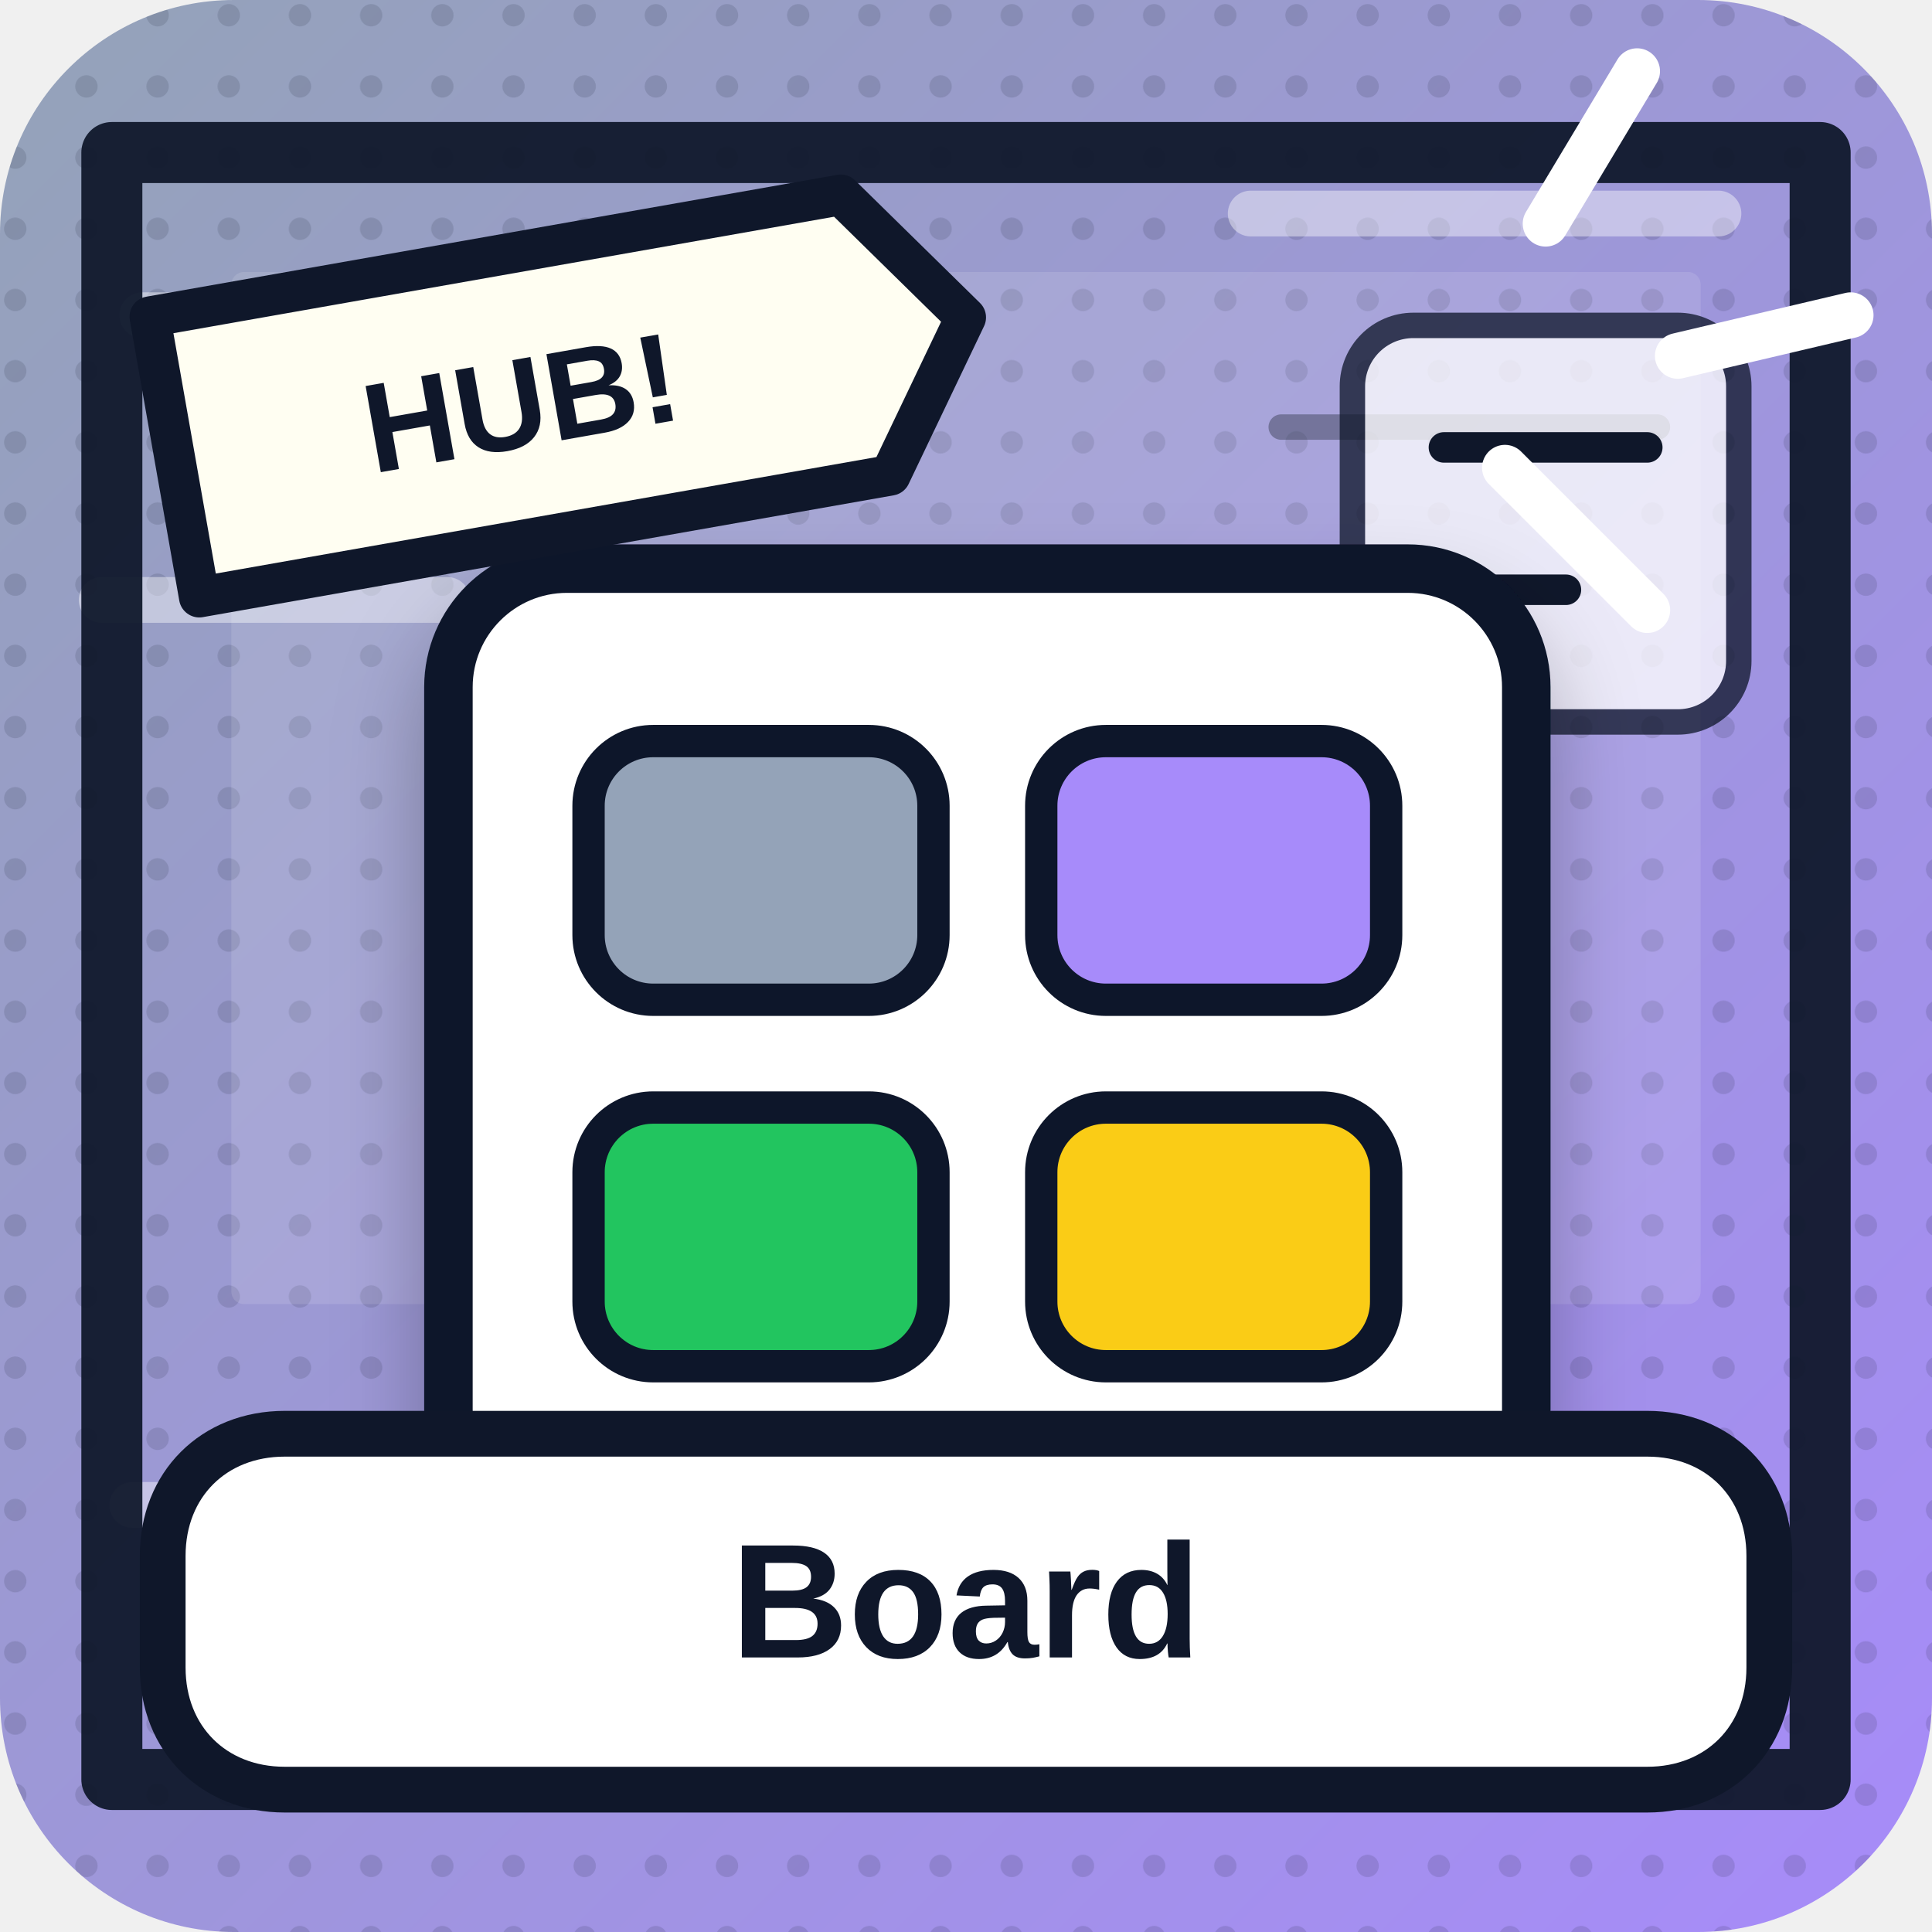
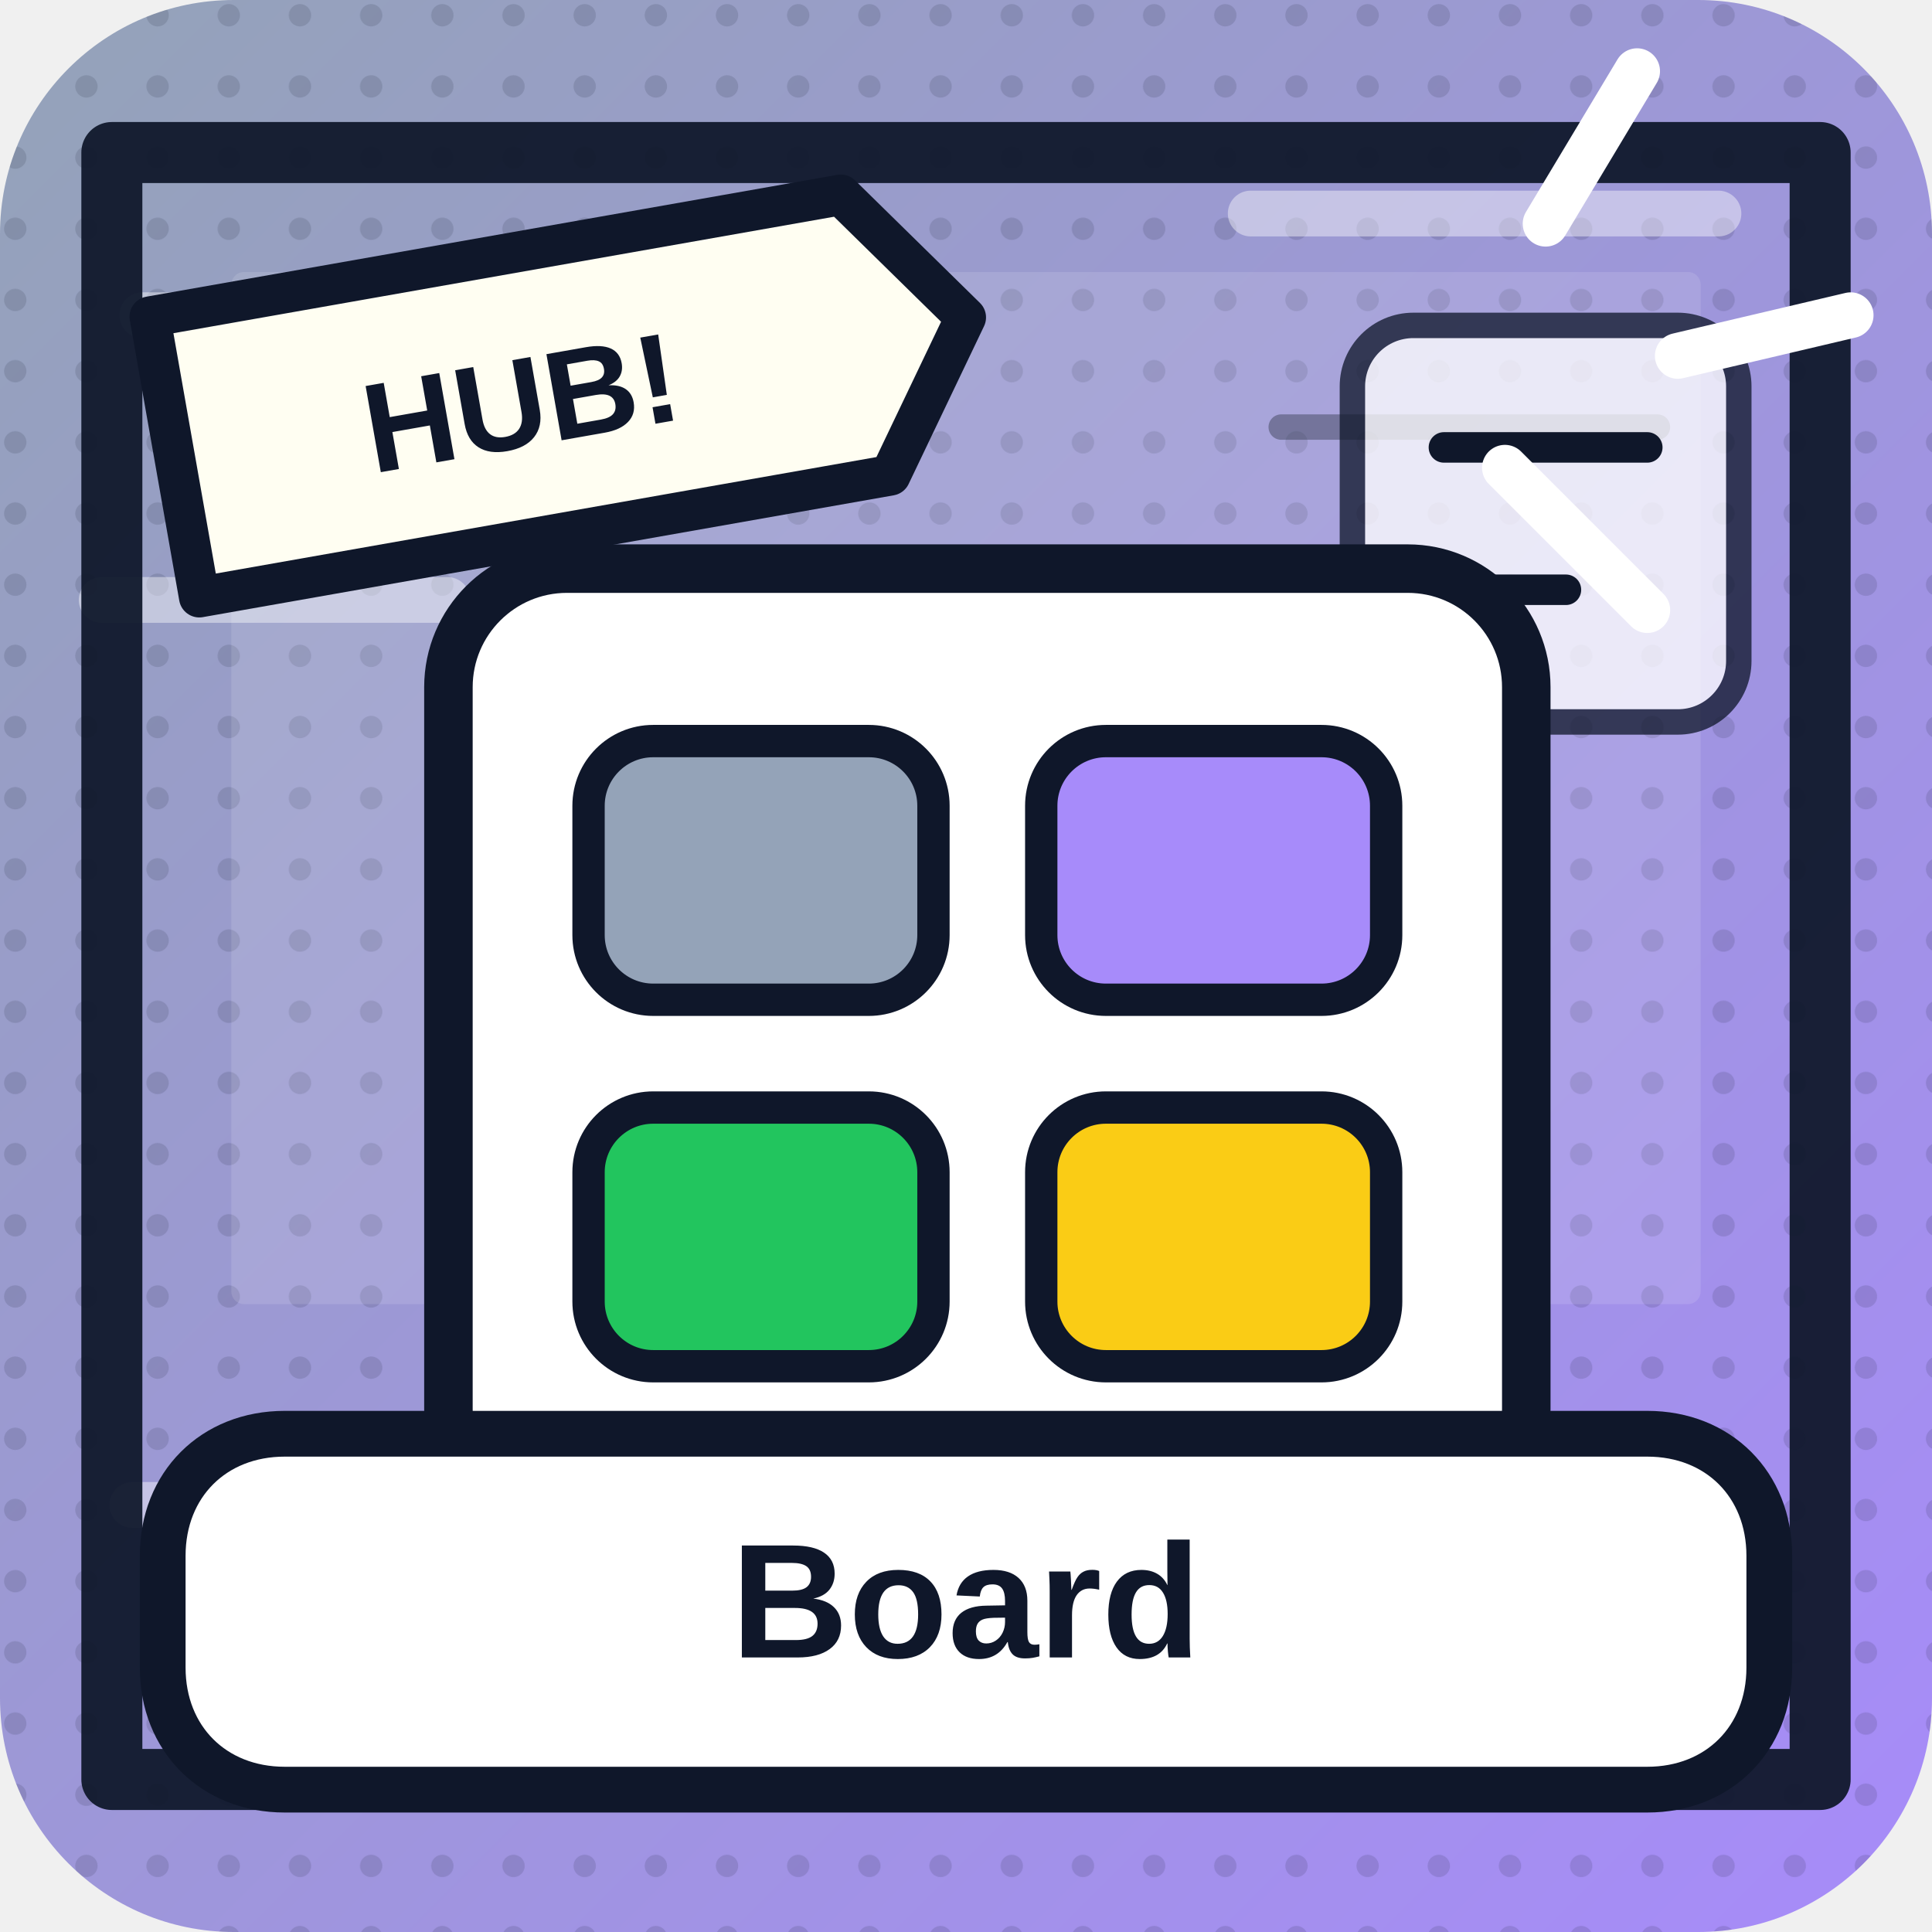
<svg xmlns="http://www.w3.org/2000/svg" viewBox="0 0 380 380" role="img" aria-label="Board manga classroom tool icon">
  <defs>
    <linearGradient id="bg" x1="0" y1="0" x2="1" y2="1">
      <stop offset="0" stop-color="#94a3b8" />
      <stop offset="1" stop-color="#a78bfa" />
    </linearGradient>
    <pattern id="dots" width="14" height="14" patternUnits="userSpaceOnUse">
      <circle cx="3" cy="3" r="2.2" fill="#0f172a" opacity=".13" />
    </pattern>
-     <filter id="shadow" x="-20%" y="-20%" width="140%" height="140%">
-       <feDropShadow dx="0" dy="10" stdDeviation="8" flood-color="#0f172a" flood-opacity=".28" />
-     </filter>
  </defs>
  <rect width="380" height="380" rx="46" fill="url(#bg)" />
  <rect width="380" height="380" rx="46" fill="url(#dots)" />
  <path d="M28 62h92M20 118h68M26 296h110M246 42h92M288 300h58M38 340h74" stroke="#fff" stroke-width="9" stroke-linecap="round" opacity=".42" />
  <path d="M42 92h48M252 84h74M258 328h42" stroke="#0f172a" stroke-width="5" stroke-linecap="round" opacity=".42" />
  <path d="M22 30h336v320H22z" fill="none" stroke="#0f172a" stroke-width="12" stroke-linejoin="round" opacity=".94" />
  <path d="M48 56h284v198H48z" fill="#ffffff" opacity=".12" stroke="#ffffff" stroke-width="5" stroke-linejoin="round" />
  <rect x="266" y="64" width="76" height="78" rx="12" fill="#fff" opacity=".76" stroke="#0f172a" stroke-width="5" />
  <path d="M284 88h40M284 116h24" stroke="#0f172a" stroke-width="6" stroke-linecap="round" />
-   <g transform="translate(14 44) scale(1.06)" filter="url(#shadow)">
+   <g transform="translate(14 44) scale(1.06)">
    <rect x="70" y="64" width="200" height="178" rx="22" fill="#ffffff" stroke="#0f172a" stroke-width="9" />
    <rect x="96" y="96" width="64" height="48" rx="12" fill="#94a3b8" stroke="#0f172a" stroke-width="6" />
    <rect x="180" y="96" width="64" height="48" rx="12" fill="#a78bfa" stroke="#0f172a" stroke-width="6" />
    <rect x="96" y="164" width="64" height="48" rx="12" fill="#22c55e" stroke="#0f172a" stroke-width="6" />
    <rect x="180" y="164" width="64" height="48" rx="12" fill="#facc15" stroke="#0f172a" stroke-width="6" />
  </g>
  <path d="M56 282h268c14 0 24 10 24 24v22c0 14-10 24-24 24H56c-14 0-24-10-24-24v-22c0-14 10-24 24-24z" fill="#ffffff" stroke="#0f172a" stroke-width="9" />
  <text x="190" y="326" text-anchor="middle" font-size="32" font-weight="900" fill="#0f172a" font-family="Arial Black, Arial">Board</text>
  <g transform="rotate(-10 102 82)">
    <path d="M34 50h138l20 28-20 28H34z" fill="#fffef2" stroke="#0f172a" stroke-width="8" stroke-linejoin="round" />
    <text x="103" y="88" text-anchor="middle" font-size="25" font-weight="900" fill="#0f172a" font-family="Arial Black, Arial">HUB!</text>
  </g>
  <path d="M304 44l18-30M330 70l34-8M296 92l28 28" stroke="#fff" stroke-width="9" stroke-linecap="round" />
</svg>
